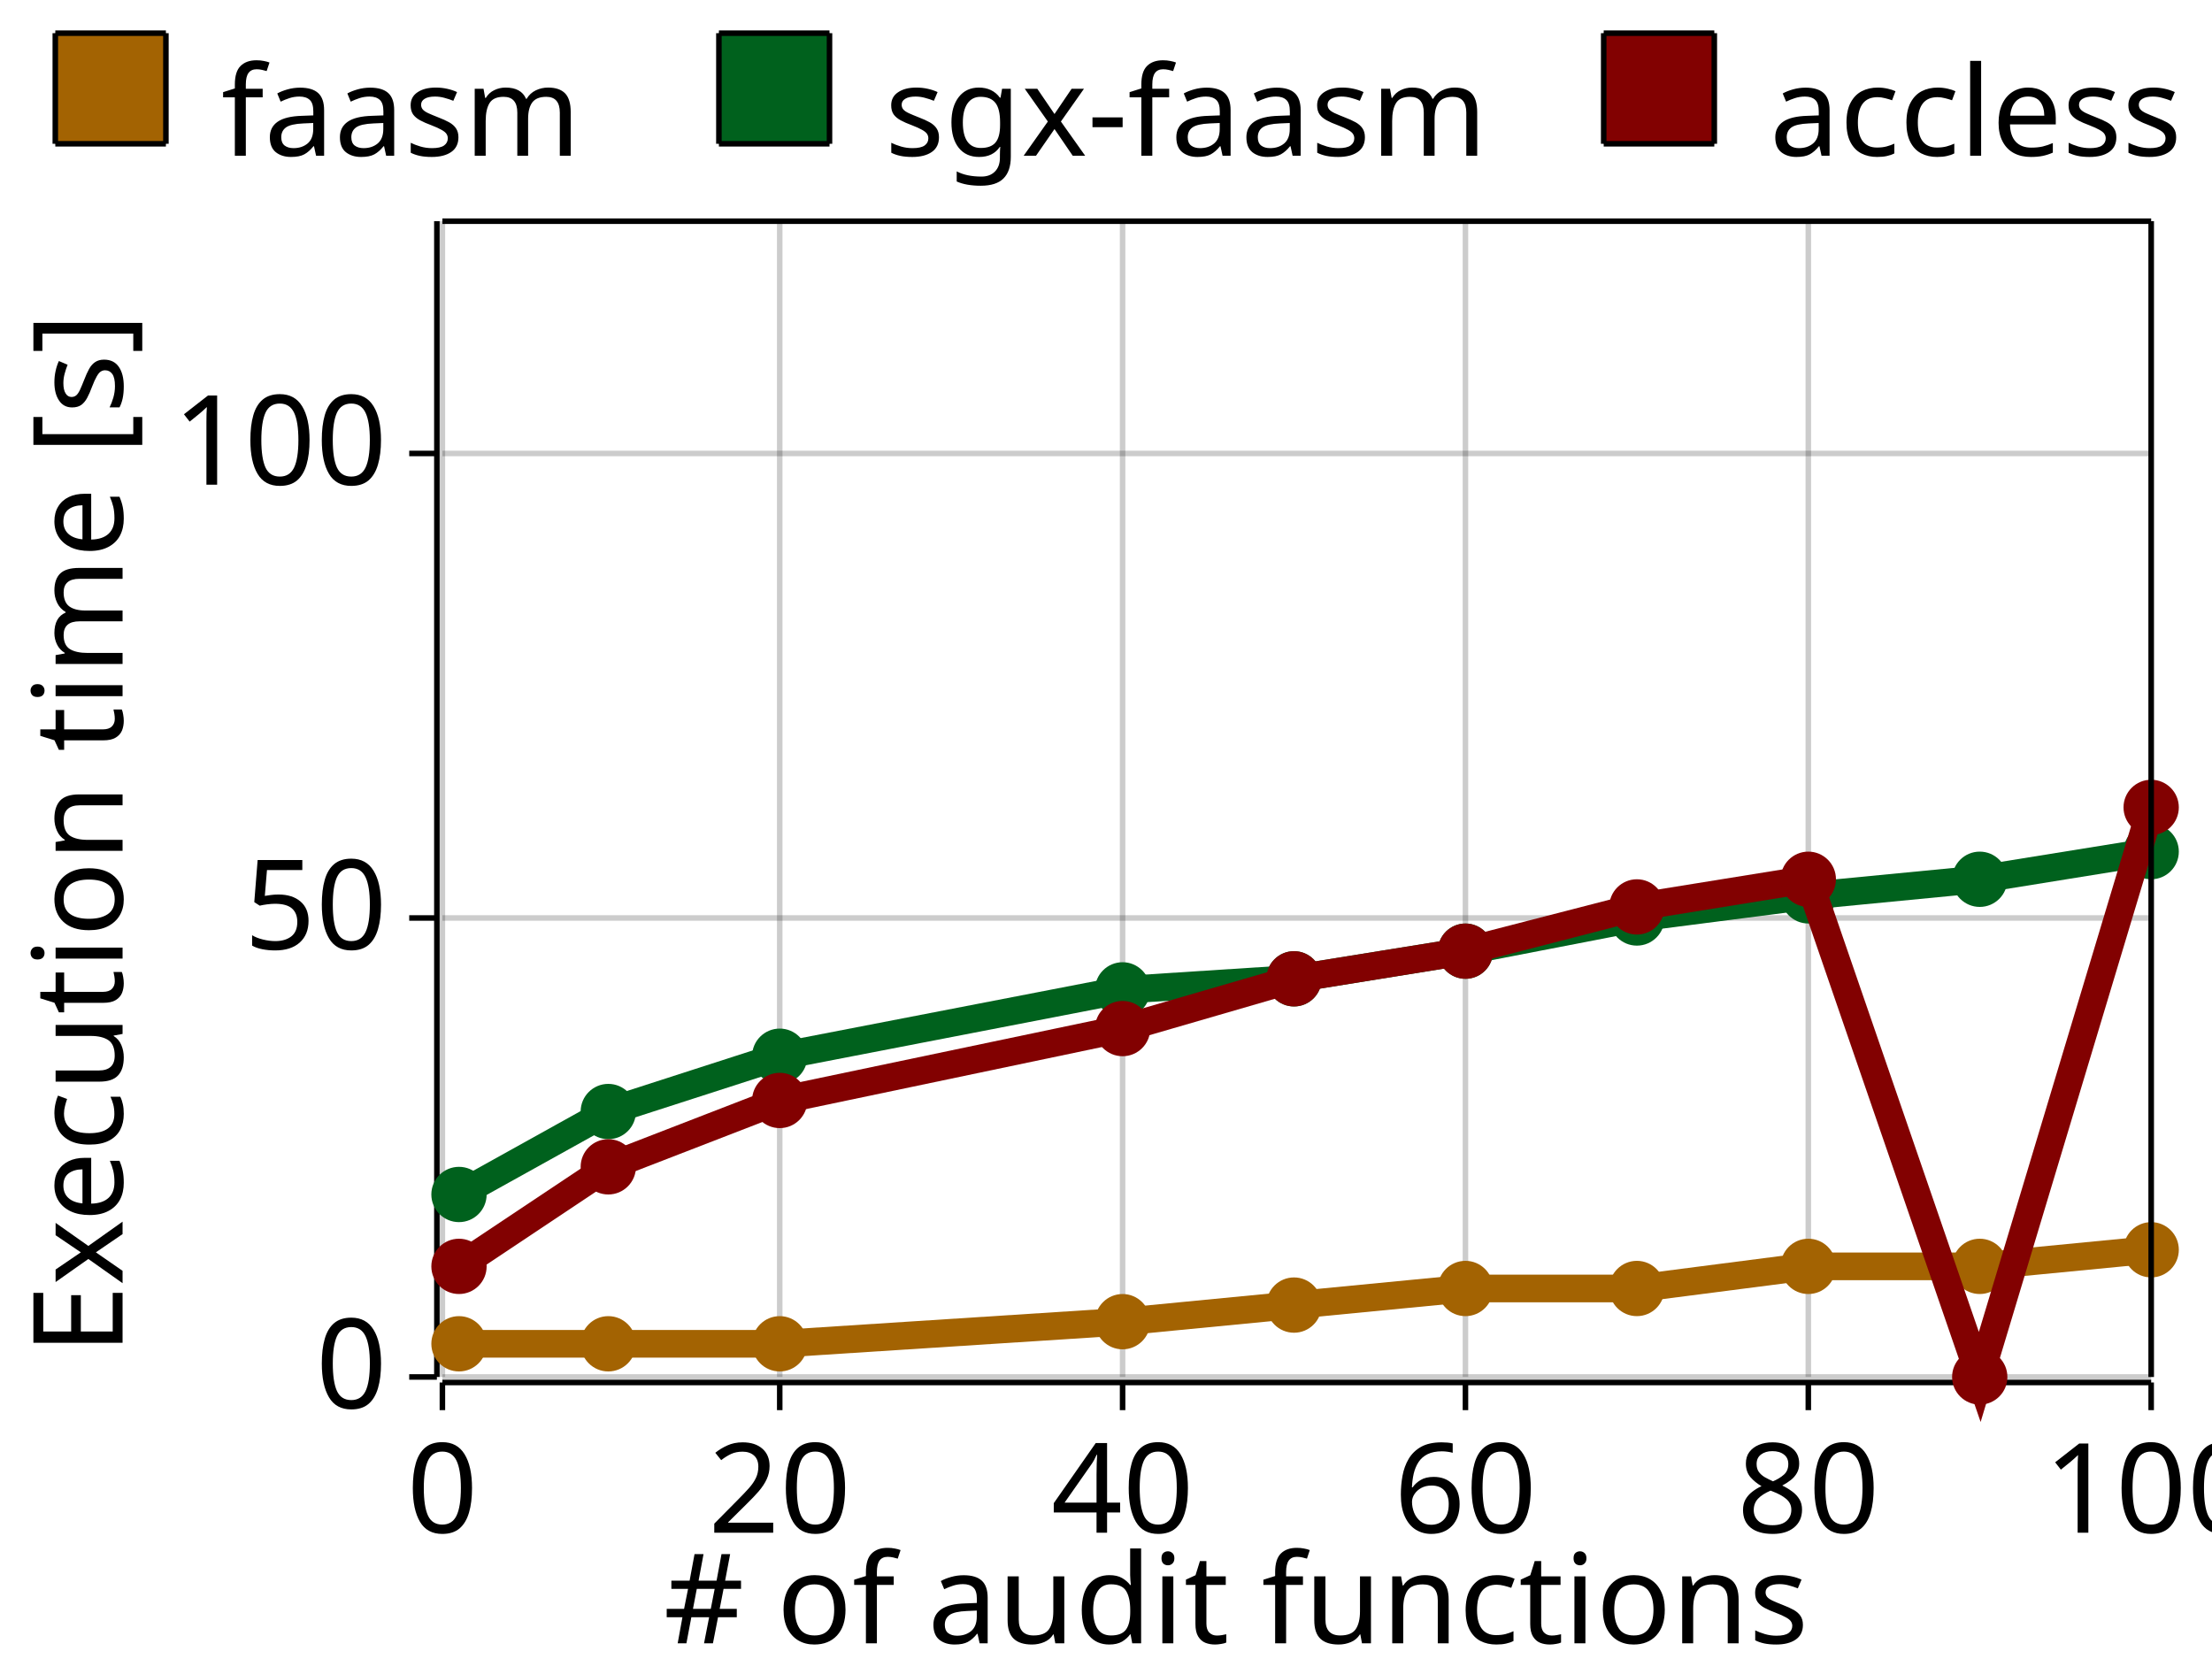
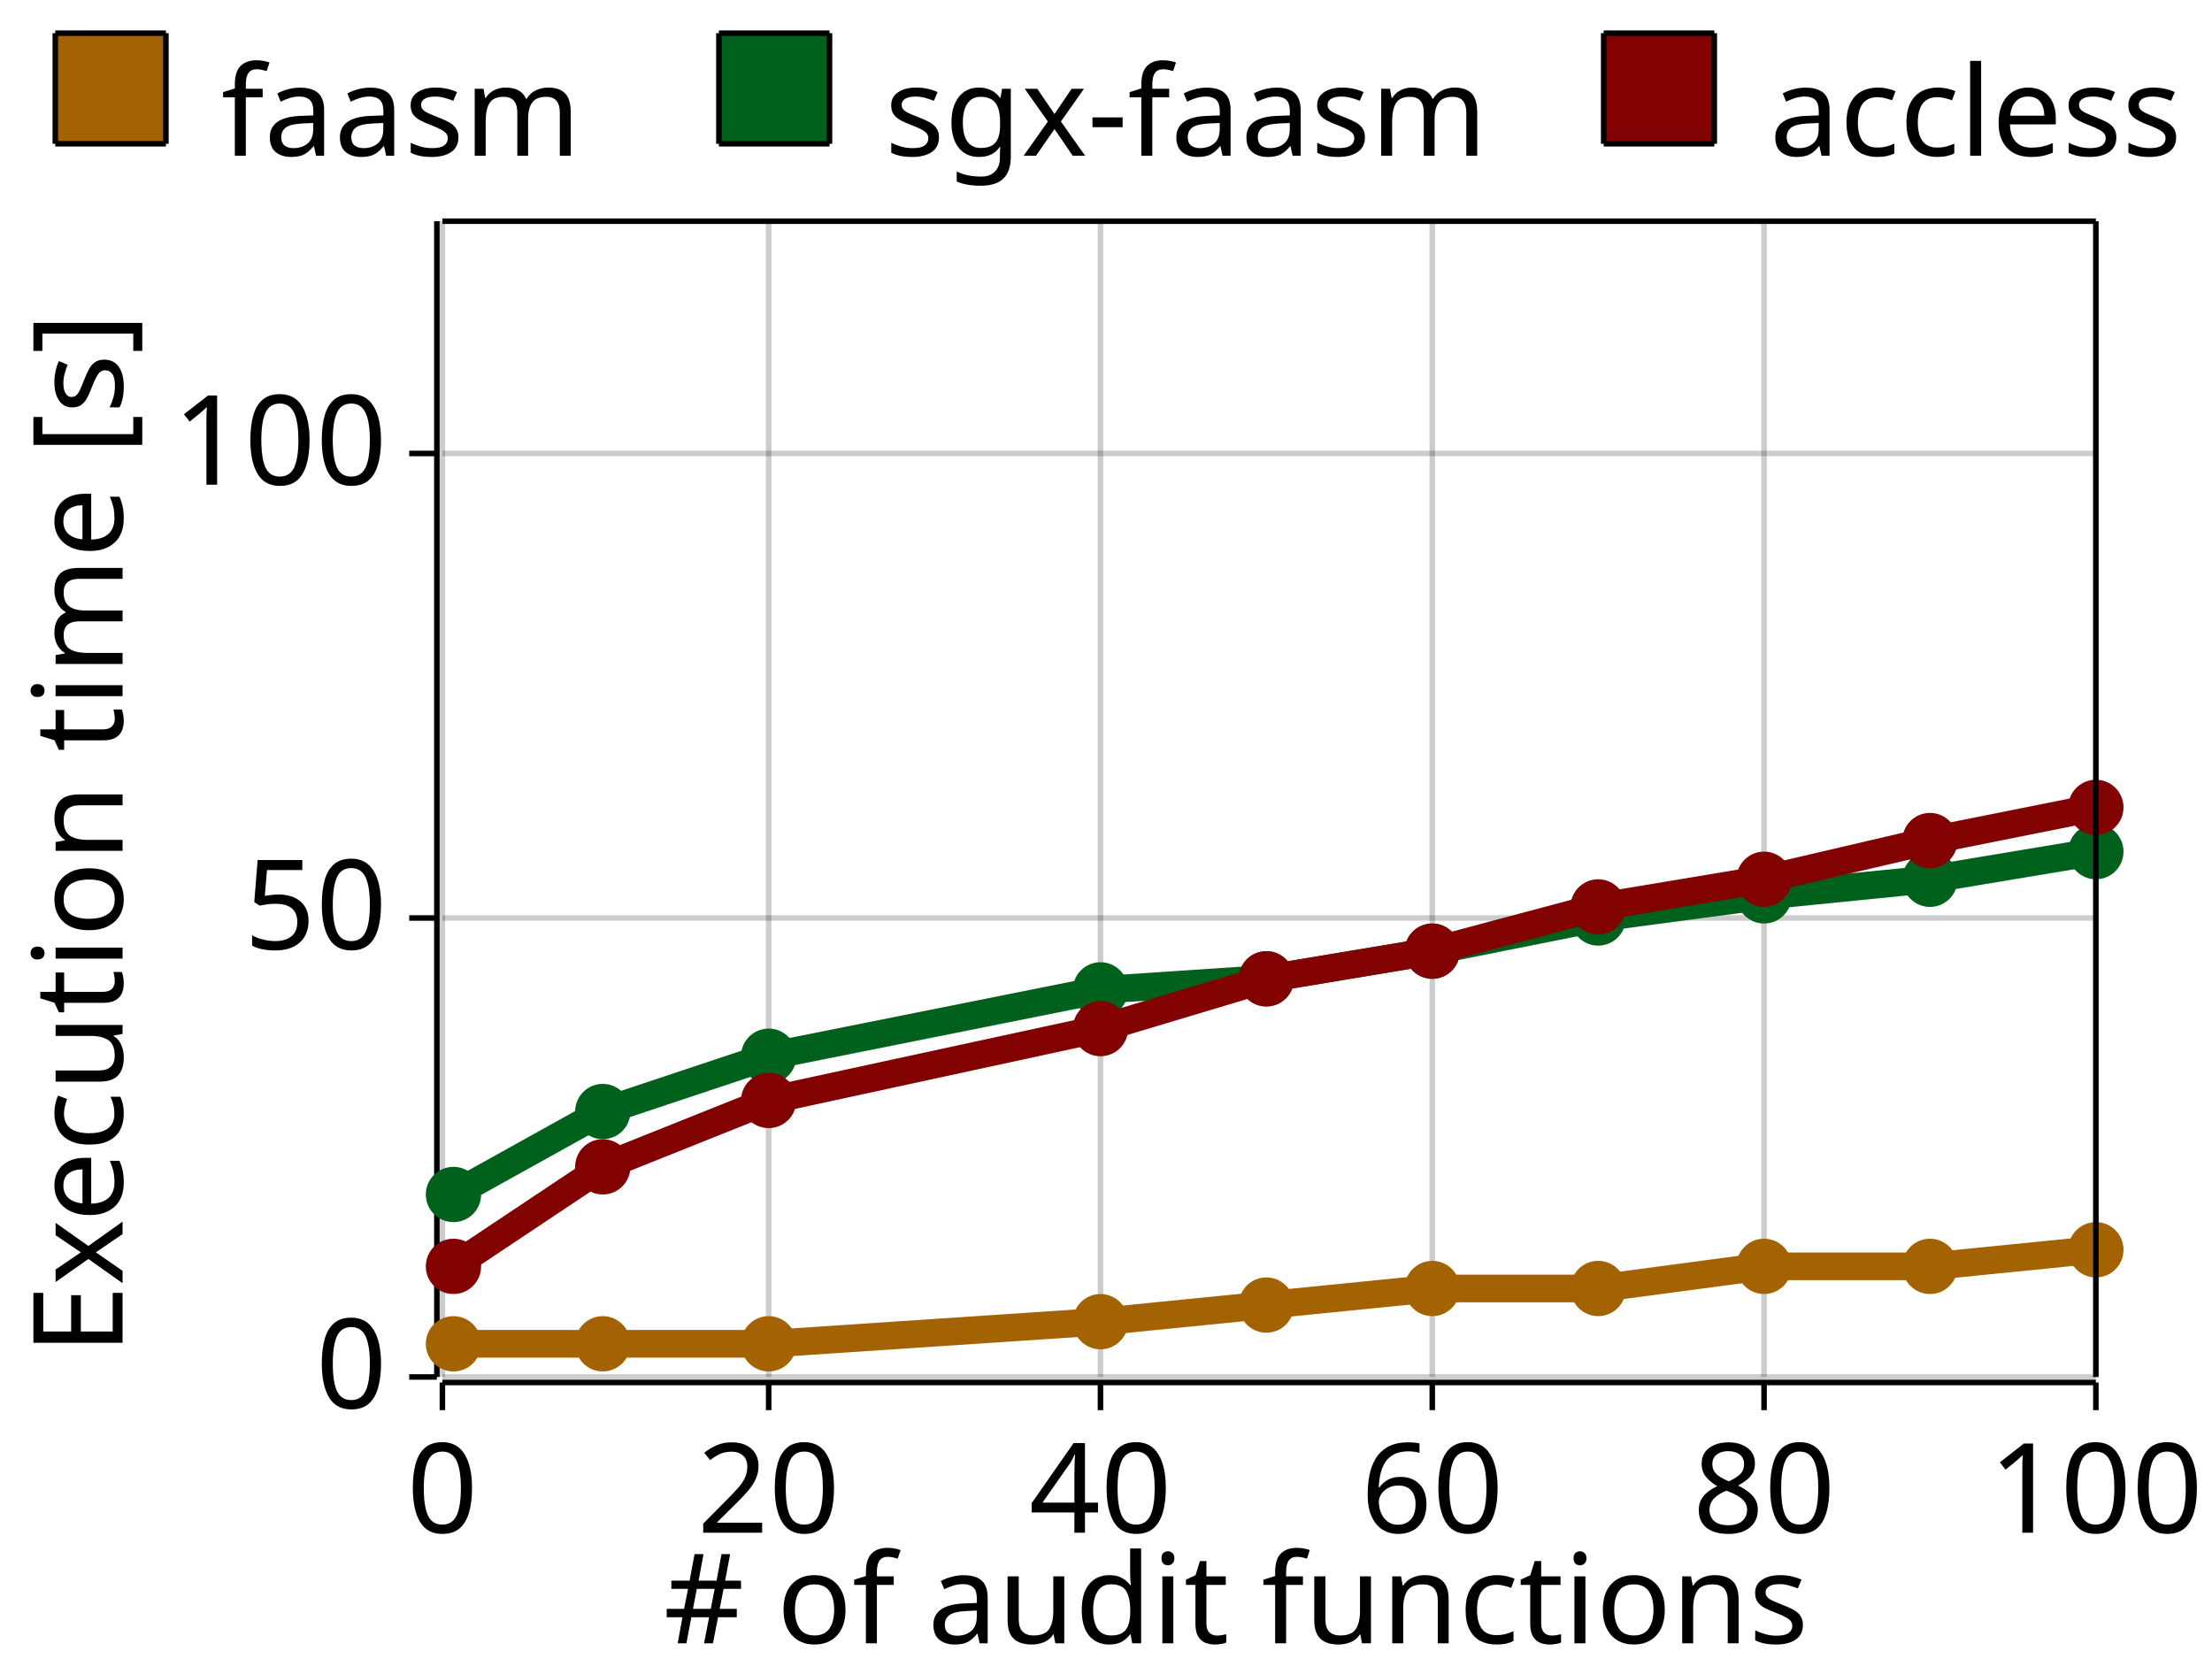
<svg xmlns="http://www.w3.org/2000/svg" width="400" height="300" viewBox="0 0 400 300">
  <rect x="0" y="0" width="400" height="300" opacity="1" fill="#FFFFFF" stroke="none" />
  <line opacity="1" stroke="#FFFFFF" stroke-width="1" x1="80" y1="249" x2="80" y2="40" />
-   <line opacity="1" stroke="#FFFFFF" stroke-width="1" x1="86" y1="249" x2="86" y2="40" />
-   <line opacity="1" stroke="#FFFFFF" stroke-width="1" x1="92" y1="249" x2="92" y2="40" />
-   <line opacity="1" stroke="#FFFFFF" stroke-width="1" x1="98" y1="249" x2="98" y2="40" />
-   <line opacity="1" stroke="#FFFFFF" stroke-width="1" x1="104" y1="249" x2="104" y2="40" />
-   <line opacity="1" stroke="#FFFFFF" stroke-width="1" x1="110" y1="249" x2="110" y2="40" />
-   <line opacity="1" stroke="#FFFFFF" stroke-width="1" x1="117" y1="249" x2="117" y2="40" />
-   <line opacity="1" stroke="#FFFFFF" stroke-width="1" x1="123" y1="249" x2="123" y2="40" />
-   <line opacity="1" stroke="#FFFFFF" stroke-width="1" x1="129" y1="249" x2="129" y2="40" />
-   <line opacity="1" stroke="#FFFFFF" stroke-width="1" x1="135" y1="249" x2="135" y2="40" />
-   <line opacity="1" stroke="#FFFFFF" stroke-width="1" x1="141" y1="249" x2="141" y2="40" />
-   <line opacity="1" stroke="#FFFFFF" stroke-width="1" x1="147" y1="249" x2="147" y2="40" />
-   <line opacity="1" stroke="#FFFFFF" stroke-width="1" x1="154" y1="249" x2="154" y2="40" />
-   <line opacity="1" stroke="#FFFFFF" stroke-width="1" x1="160" y1="249" x2="160" y2="40" />
-   <line opacity="1" stroke="#FFFFFF" stroke-width="1" x1="166" y1="249" x2="166" y2="40" />
-   <line opacity="1" stroke="#FFFFFF" stroke-width="1" x1="172" y1="249" x2="172" y2="40" />
-   <line opacity="1" stroke="#FFFFFF" stroke-width="1" x1="178" y1="249" x2="178" y2="40" />
-   <line opacity="1" stroke="#FFFFFF" stroke-width="1" x1="185" y1="249" x2="185" y2="40" />
-   <line opacity="1" stroke="#FFFFFF" stroke-width="1" x1="191" y1="249" x2="191" y2="40" />
-   <line opacity="1" stroke="#FFFFFF" stroke-width="1" x1="197" y1="249" x2="197" y2="40" />
-   <line opacity="1" stroke="#FFFFFF" stroke-width="1" x1="203" y1="249" x2="203" y2="40" />
-   <line opacity="1" stroke="#FFFFFF" stroke-width="1" x1="209" y1="249" x2="209" y2="40" />
-   <line opacity="1" stroke="#FFFFFF" stroke-width="1" x1="215" y1="249" x2="215" y2="40" />
-   <line opacity="1" stroke="#FFFFFF" stroke-width="1" x1="222" y1="249" x2="222" y2="40" />
-   <line opacity="1" stroke="#FFFFFF" stroke-width="1" x1="228" y1="249" x2="228" y2="40" />
-   <line opacity="1" stroke="#FFFFFF" stroke-width="1" x1="234" y1="249" x2="234" y2="40" />
-   <line opacity="1" stroke="#FFFFFF" stroke-width="1" x1="240" y1="249" x2="240" y2="40" />
-   <line opacity="1" stroke="#FFFFFF" stroke-width="1" x1="246" y1="249" x2="246" y2="40" />
+   <line opacity="1" stroke="#FFFFFF" stroke-width="1" x1="85" y1="249" x2="85" y2="40" />
+   <line opacity="1" stroke="#FFFFFF" stroke-width="1" x1="91" y1="249" x2="91" y2="40" />
+   <line opacity="1" stroke="#FFFFFF" stroke-width="1" x1="97" y1="249" x2="97" y2="40" />
+   <line opacity="1" stroke="#FFFFFF" stroke-width="1" x1="103" y1="249" x2="103" y2="40" />
+   <line opacity="1" stroke="#FFFFFF" stroke-width="1" x1="109" y1="249" x2="109" y2="40" />
+   <line opacity="1" stroke="#FFFFFF" stroke-width="1" x1="115" y1="249" x2="115" y2="40" />
+   <line opacity="1" stroke="#FFFFFF" stroke-width="1" x1="121" y1="249" x2="121" y2="40" />
+   <line opacity="1" stroke="#FFFFFF" stroke-width="1" x1="127" y1="249" x2="127" y2="40" />
+   <line opacity="1" stroke="#FFFFFF" stroke-width="1" x1="133" y1="249" x2="133" y2="40" />
+   <line opacity="1" stroke="#FFFFFF" stroke-width="1" x1="139" y1="249" x2="139" y2="40" />
+   <line opacity="1" stroke="#FFFFFF" stroke-width="1" x1="145" y1="249" x2="145" y2="40" />
+   <line opacity="1" stroke="#FFFFFF" stroke-width="1" x1="151" y1="249" x2="151" y2="40" />
+   <line opacity="1" stroke="#FFFFFF" stroke-width="1" x1="157" y1="249" x2="157" y2="40" />
+   <line opacity="1" stroke="#FFFFFF" stroke-width="1" x1="163" y1="249" x2="163" y2="40" />
+   <line opacity="1" stroke="#FFFFFF" stroke-width="1" x1="169" y1="249" x2="169" y2="40" />
+   <line opacity="1" stroke="#FFFFFF" stroke-width="1" x1="175" y1="249" x2="175" y2="40" />
+   <line opacity="1" stroke="#FFFFFF" stroke-width="1" x1="181" y1="249" x2="181" y2="40" />
+   <line opacity="1" stroke="#FFFFFF" stroke-width="1" x1="187" y1="249" x2="187" y2="40" />
+   <line opacity="1" stroke="#FFFFFF" stroke-width="1" x1="193" y1="249" x2="193" y2="40" />
+   <line opacity="1" stroke="#FFFFFF" stroke-width="1" x1="199" y1="249" x2="199" y2="40" />
+   <line opacity="1" stroke="#FFFFFF" stroke-width="1" x1="205" y1="249" x2="205" y2="40" />
+   <line opacity="1" stroke="#FFFFFF" stroke-width="1" x1="211" y1="249" x2="211" y2="40" />
+   <line opacity="1" stroke="#FFFFFF" stroke-width="1" x1="217" y1="249" x2="217" y2="40" />
+   <line opacity="1" stroke="#FFFFFF" stroke-width="1" x1="223" y1="249" x2="223" y2="40" />
+   <line opacity="1" stroke="#FFFFFF" stroke-width="1" x1="229" y1="249" x2="229" y2="40" />
+   <line opacity="1" stroke="#FFFFFF" stroke-width="1" x1="235" y1="249" x2="235" y2="40" />
+   <line opacity="1" stroke="#FFFFFF" stroke-width="1" x1="241" y1="249" x2="241" y2="40" />
+   <line opacity="1" stroke="#FFFFFF" stroke-width="1" x1="247" y1="249" x2="247" y2="40" />
  <line opacity="1" stroke="#FFFFFF" stroke-width="1" x1="253" y1="249" x2="253" y2="40" />
  <line opacity="1" stroke="#FFFFFF" stroke-width="1" x1="259" y1="249" x2="259" y2="40" />
  <line opacity="1" stroke="#FFFFFF" stroke-width="1" x1="265" y1="249" x2="265" y2="40" />
  <line opacity="1" stroke="#FFFFFF" stroke-width="1" x1="271" y1="249" x2="271" y2="40" />
  <line opacity="1" stroke="#FFFFFF" stroke-width="1" x1="277" y1="249" x2="277" y2="40" />
  <line opacity="1" stroke="#FFFFFF" stroke-width="1" x1="283" y1="249" x2="283" y2="40" />
-   <line opacity="1" stroke="#FFFFFF" stroke-width="1" x1="290" y1="249" x2="290" y2="40" />
-   <line opacity="1" stroke="#FFFFFF" stroke-width="1" x1="296" y1="249" x2="296" y2="40" />
-   <line opacity="1" stroke="#FFFFFF" stroke-width="1" x1="302" y1="249" x2="302" y2="40" />
-   <line opacity="1" stroke="#FFFFFF" stroke-width="1" x1="308" y1="249" x2="308" y2="40" />
-   <line opacity="1" stroke="#FFFFFF" stroke-width="1" x1="314" y1="249" x2="314" y2="40" />
-   <line opacity="1" stroke="#FFFFFF" stroke-width="1" x1="321" y1="249" x2="321" y2="40" />
-   <line opacity="1" stroke="#FFFFFF" stroke-width="1" x1="327" y1="249" x2="327" y2="40" />
-   <line opacity="1" stroke="#FFFFFF" stroke-width="1" x1="333" y1="249" x2="333" y2="40" />
-   <line opacity="1" stroke="#FFFFFF" stroke-width="1" x1="339" y1="249" x2="339" y2="40" />
-   <line opacity="1" stroke="#FFFFFF" stroke-width="1" x1="345" y1="249" x2="345" y2="40" />
-   <line opacity="1" stroke="#FFFFFF" stroke-width="1" x1="351" y1="249" x2="351" y2="40" />
-   <line opacity="1" stroke="#FFFFFF" stroke-width="1" x1="358" y1="249" x2="358" y2="40" />
-   <line opacity="1" stroke="#FFFFFF" stroke-width="1" x1="364" y1="249" x2="364" y2="40" />
-   <line opacity="1" stroke="#FFFFFF" stroke-width="1" x1="370" y1="249" x2="370" y2="40" />
-   <line opacity="1" stroke="#FFFFFF" stroke-width="1" x1="376" y1="249" x2="376" y2="40" />
-   <line opacity="1" stroke="#FFFFFF" stroke-width="1" x1="382" y1="249" x2="382" y2="40" />
-   <line opacity="1" stroke="#FFFFFF" stroke-width="1" x1="389" y1="249" x2="389" y2="40" />
-   <line opacity="1" stroke="#FFFFFF" stroke-width="1" x1="80" y1="249" x2="389" y2="249" />
-   <line opacity="1" stroke="#FFFFFF" stroke-width="1" x1="80" y1="241" x2="389" y2="241" />
-   <line opacity="1" stroke="#FFFFFF" stroke-width="1" x1="80" y1="233" x2="389" y2="233" />
-   <line opacity="1" stroke="#FFFFFF" stroke-width="1" x1="80" y1="224" x2="389" y2="224" />
-   <line opacity="1" stroke="#FFFFFF" stroke-width="1" x1="80" y1="216" x2="389" y2="216" />
-   <line opacity="1" stroke="#FFFFFF" stroke-width="1" x1="80" y1="208" x2="389" y2="208" />
-   <line opacity="1" stroke="#FFFFFF" stroke-width="1" x1="80" y1="199" x2="389" y2="199" />
-   <line opacity="1" stroke="#FFFFFF" stroke-width="1" x1="80" y1="191" x2="389" y2="191" />
-   <line opacity="1" stroke="#FFFFFF" stroke-width="1" x1="80" y1="183" x2="389" y2="183" />
-   <line opacity="1" stroke="#FFFFFF" stroke-width="1" x1="80" y1="174" x2="389" y2="174" />
-   <line opacity="1" stroke="#FFFFFF" stroke-width="1" x1="80" y1="166" x2="389" y2="166" />
-   <line opacity="1" stroke="#FFFFFF" stroke-width="1" x1="80" y1="158" x2="389" y2="158" />
-   <line opacity="1" stroke="#FFFFFF" stroke-width="1" x1="80" y1="149" x2="389" y2="149" />
-   <line opacity="1" stroke="#FFFFFF" stroke-width="1" x1="80" y1="141" x2="389" y2="141" />
-   <line opacity="1" stroke="#FFFFFF" stroke-width="1" x1="80" y1="132" x2="389" y2="132" />
-   <line opacity="1" stroke="#FFFFFF" stroke-width="1" x1="80" y1="124" x2="389" y2="124" />
-   <line opacity="1" stroke="#FFFFFF" stroke-width="1" x1="80" y1="116" x2="389" y2="116" />
-   <line opacity="1" stroke="#FFFFFF" stroke-width="1" x1="80" y1="107" x2="389" y2="107" />
-   <line opacity="1" stroke="#FFFFFF" stroke-width="1" x1="80" y1="99" x2="389" y2="99" />
-   <line opacity="1" stroke="#FFFFFF" stroke-width="1" x1="80" y1="91" x2="389" y2="91" />
-   <line opacity="1" stroke="#FFFFFF" stroke-width="1" x1="80" y1="82" x2="389" y2="82" />
-   <line opacity="1" stroke="#FFFFFF" stroke-width="1" x1="80" y1="74" x2="389" y2="74" />
-   <line opacity="1" stroke="#FFFFFF" stroke-width="1" x1="80" y1="66" x2="389" y2="66" />
-   <line opacity="1" stroke="#FFFFFF" stroke-width="1" x1="80" y1="57" x2="389" y2="57" />
-   <line opacity="1" stroke="#FFFFFF" stroke-width="1" x1="80" y1="49" x2="389" y2="49" />
-   <line opacity="1" stroke="#FFFFFF" stroke-width="1" x1="80" y1="40" x2="389" y2="40" />
-   <text x="235" y="290" dy="-0.5ex" text-anchor="middle" font-family="sans-serif" font-size="22.581" opacity="1" fill="#000000">
+   <line opacity="1" stroke="#FFFFFF" stroke-width="1" x1="289" y1="249" x2="289" y2="40" />
+   <line opacity="1" stroke="#FFFFFF" stroke-width="1" x1="295" y1="249" x2="295" y2="40" />
+   <line opacity="1" stroke="#FFFFFF" stroke-width="1" x1="301" y1="249" x2="301" y2="40" />
+   <line opacity="1" stroke="#FFFFFF" stroke-width="1" x1="307" y1="249" x2="307" y2="40" />
+   <line opacity="1" stroke="#FFFFFF" stroke-width="1" x1="313" y1="249" x2="313" y2="40" />
+   <line opacity="1" stroke="#FFFFFF" stroke-width="1" x1="319" y1="249" x2="319" y2="40" />
+   <line opacity="1" stroke="#FFFFFF" stroke-width="1" x1="325" y1="249" x2="325" y2="40" />
+   <line opacity="1" stroke="#FFFFFF" stroke-width="1" x1="331" y1="249" x2="331" y2="40" />
+   <line opacity="1" stroke="#FFFFFF" stroke-width="1" x1="337" y1="249" x2="337" y2="40" />
+   <line opacity="1" stroke="#FFFFFF" stroke-width="1" x1="343" y1="249" x2="343" y2="40" />
+   <line opacity="1" stroke="#FFFFFF" stroke-width="1" x1="349" y1="249" x2="349" y2="40" />
+   <line opacity="1" stroke="#FFFFFF" stroke-width="1" x1="355" y1="249" x2="355" y2="40" />
+   <line opacity="1" stroke="#FFFFFF" stroke-width="1" x1="361" y1="249" x2="361" y2="40" />
+   <line opacity="1" stroke="#FFFFFF" stroke-width="1" x1="367" y1="249" x2="367" y2="40" />
+   <line opacity="1" stroke="#FFFFFF" stroke-width="1" x1="373" y1="249" x2="373" y2="40" />
+   <line opacity="1" stroke="#FFFFFF" stroke-width="1" x1="379" y1="249" x2="379" y2="40" />
+   <line opacity="1" stroke="#FFFFFF" stroke-width="1" x1="80" y1="249" x2="379" y2="249" />
+   <line opacity="1" stroke="#FFFFFF" stroke-width="1" x1="80" y1="241" x2="379" y2="241" />
+   <line opacity="1" stroke="#FFFFFF" stroke-width="1" x1="80" y1="233" x2="379" y2="233" />
+   <line opacity="1" stroke="#FFFFFF" stroke-width="1" x1="80" y1="224" x2="379" y2="224" />
+   <line opacity="1" stroke="#FFFFFF" stroke-width="1" x1="80" y1="216" x2="379" y2="216" />
+   <line opacity="1" stroke="#FFFFFF" stroke-width="1" x1="80" y1="208" x2="379" y2="208" />
+   <line opacity="1" stroke="#FFFFFF" stroke-width="1" x1="80" y1="199" x2="379" y2="199" />
+   <line opacity="1" stroke="#FFFFFF" stroke-width="1" x1="80" y1="191" x2="379" y2="191" />
+   <line opacity="1" stroke="#FFFFFF" stroke-width="1" x1="80" y1="183" x2="379" y2="183" />
+   <line opacity="1" stroke="#FFFFFF" stroke-width="1" x1="80" y1="174" x2="379" y2="174" />
+   <line opacity="1" stroke="#FFFFFF" stroke-width="1" x1="80" y1="166" x2="379" y2="166" />
+   <line opacity="1" stroke="#FFFFFF" stroke-width="1" x1="80" y1="158" x2="379" y2="158" />
+   <line opacity="1" stroke="#FFFFFF" stroke-width="1" x1="80" y1="149" x2="379" y2="149" />
+   <line opacity="1" stroke="#FFFFFF" stroke-width="1" x1="80" y1="141" x2="379" y2="141" />
+   <line opacity="1" stroke="#FFFFFF" stroke-width="1" x1="80" y1="132" x2="379" y2="132" />
+   <line opacity="1" stroke="#FFFFFF" stroke-width="1" x1="80" y1="124" x2="379" y2="124" />
+   <line opacity="1" stroke="#FFFFFF" stroke-width="1" x1="80" y1="116" x2="379" y2="116" />
+   <line opacity="1" stroke="#FFFFFF" stroke-width="1" x1="80" y1="107" x2="379" y2="107" />
+   <line opacity="1" stroke="#FFFFFF" stroke-width="1" x1="80" y1="99" x2="379" y2="99" />
+   <line opacity="1" stroke="#FFFFFF" stroke-width="1" x1="80" y1="91" x2="379" y2="91" />
+   <line opacity="1" stroke="#FFFFFF" stroke-width="1" x1="80" y1="82" x2="379" y2="82" />
+   <line opacity="1" stroke="#FFFFFF" stroke-width="1" x1="80" y1="74" x2="379" y2="74" />
+   <line opacity="1" stroke="#FFFFFF" stroke-width="1" x1="80" y1="66" x2="379" y2="66" />
+   <line opacity="1" stroke="#FFFFFF" stroke-width="1" x1="80" y1="57" x2="379" y2="57" />
+   <line opacity="1" stroke="#FFFFFF" stroke-width="1" x1="80" y1="49" x2="379" y2="49" />
+   <line opacity="1" stroke="#FFFFFF" stroke-width="1" x1="80" y1="40" x2="379" y2="40" />
+   <text x="230" y="290" dy="-0.5ex" text-anchor="middle" font-family="sans-serif" font-size="22.581" opacity="1" fill="#000000">

</text>
  <line opacity="0.2" stroke="#000000" stroke-width="1" x1="80" y1="249" x2="80" y2="40" />
-   <line opacity="0.2" stroke="#000000" stroke-width="1" x1="141" y1="249" x2="141" y2="40" />
-   <line opacity="0.2" stroke="#000000" stroke-width="1" x1="203" y1="249" x2="203" y2="40" />
-   <line opacity="0.2" stroke="#000000" stroke-width="1" x1="265" y1="249" x2="265" y2="40" />
-   <line opacity="0.2" stroke="#000000" stroke-width="1" x1="327" y1="249" x2="327" y2="40" />
-   <line opacity="0.2" stroke="#000000" stroke-width="1" x1="389" y1="249" x2="389" y2="40" />
-   <line opacity="0.2" stroke="#000000" stroke-width="1" x1="80" y1="249" x2="389" y2="249" />
-   <line opacity="0.2" stroke="#000000" stroke-width="1" x1="80" y1="166" x2="389" y2="166" />
-   <line opacity="0.2" stroke="#000000" stroke-width="1" x1="80" y1="82" x2="389" y2="82" />
+   <line opacity="0.2" stroke="#000000" stroke-width="1" x1="139" y1="249" x2="139" y2="40" />
+   <line opacity="0.2" stroke="#000000" stroke-width="1" x1="199" y1="249" x2="199" y2="40" />
+   <line opacity="0.2" stroke="#000000" stroke-width="1" x1="259" y1="249" x2="259" y2="40" />
+   <line opacity="0.2" stroke="#000000" stroke-width="1" x1="319" y1="249" x2="319" y2="40" />
+   <line opacity="0.2" stroke="#000000" stroke-width="1" x1="379" y1="249" x2="379" y2="40" />
+   <line opacity="0.2" stroke="#000000" stroke-width="1" x1="80" y1="249" x2="379" y2="249" />
+   <line opacity="0.2" stroke="#000000" stroke-width="1" x1="80" y1="166" x2="379" y2="166" />
+   <line opacity="0.2" stroke="#000000" stroke-width="1" x1="80" y1="82" x2="379" y2="82" />
  <polyline fill="none" opacity="1" stroke="#000000" stroke-width="1" points="79,40 79,249 " />
  <text x="70" y="249" dy="0.5ex" text-anchor="end" font-family="sans-serif" font-size="22.581" opacity="1" fill="#000000">
0
</text>
  <polyline fill="none" opacity="1" stroke="#000000" stroke-width="1" points="74,249 79,249 " />
  <text x="70" y="166" dy="0.5ex" text-anchor="end" font-family="sans-serif" font-size="22.581" opacity="1" fill="#000000">
50
</text>
  <polyline fill="none" opacity="1" stroke="#000000" stroke-width="1" points="74,166 79,166 " />
  <text x="70" y="82" dy="0.5ex" text-anchor="end" font-family="sans-serif" font-size="22.581" opacity="1" fill="#000000">
100
</text>
  <polyline fill="none" opacity="1" stroke="#000000" stroke-width="1" points="74,82 79,82 " />
-   <polyline fill="none" opacity="1" stroke="#000000" stroke-width="1" points="80,250 389,250 " />
+   <polyline fill="none" opacity="1" stroke="#000000" stroke-width="1" points="80,250 379,250 " />
  <text x="80" y="260" dy="0.76em" text-anchor="middle" font-family="sans-serif" font-size="22.581" opacity="1" fill="#000000">
0
</text>
  <polyline fill="none" opacity="1" stroke="#000000" stroke-width="1" points="80,250 80,255 " />
-   <text x="141" y="260" dy="0.76em" text-anchor="middle" font-family="sans-serif" font-size="22.581" opacity="1" fill="#000000">
+   <text x="139" y="260" dy="0.76em" text-anchor="middle" font-family="sans-serif" font-size="22.581" opacity="1" fill="#000000">
20
</text>
-   <polyline fill="none" opacity="1" stroke="#000000" stroke-width="1" points="141,250 141,255 " />
-   <text x="203" y="260" dy="0.76em" text-anchor="middle" font-family="sans-serif" font-size="22.581" opacity="1" fill="#000000">
+   <polyline fill="none" opacity="1" stroke="#000000" stroke-width="1" points="139,250 139,255 " />
+   <text x="199" y="260" dy="0.76em" text-anchor="middle" font-family="sans-serif" font-size="22.581" opacity="1" fill="#000000">
40
</text>
-   <polyline fill="none" opacity="1" stroke="#000000" stroke-width="1" points="203,250 203,255 " />
-   <text x="265" y="260" dy="0.76em" text-anchor="middle" font-family="sans-serif" font-size="22.581" opacity="1" fill="#000000">
+   <polyline fill="none" opacity="1" stroke="#000000" stroke-width="1" points="199,250 199,255 " />
+   <text x="259" y="260" dy="0.76em" text-anchor="middle" font-family="sans-serif" font-size="22.581" opacity="1" fill="#000000">
60
</text>
-   <polyline fill="none" opacity="1" stroke="#000000" stroke-width="1" points="265,250 265,255 " />
-   <text x="327" y="260" dy="0.76em" text-anchor="middle" font-family="sans-serif" font-size="22.581" opacity="1" fill="#000000">
+   <polyline fill="none" opacity="1" stroke="#000000" stroke-width="1" points="259,250 259,255 " />
+   <text x="319" y="260" dy="0.76em" text-anchor="middle" font-family="sans-serif" font-size="22.581" opacity="1" fill="#000000">
80
</text>
-   <polyline fill="none" opacity="1" stroke="#000000" stroke-width="1" points="327,250 327,255 " />
-   <text x="389" y="260" dy="0.76em" text-anchor="middle" font-family="sans-serif" font-size="22.581" opacity="1" fill="#000000">
+   <polyline fill="none" opacity="1" stroke="#000000" stroke-width="1" points="319,250 319,255 " />
+   <text x="379" y="260" dy="0.76em" text-anchor="middle" font-family="sans-serif" font-size="22.581" opacity="1" fill="#000000">
100
</text>
-   <polyline fill="none" opacity="1" stroke="#000000" stroke-width="1" points="389,250 389,255 " />
+   <polyline fill="none" opacity="1" stroke="#000000" stroke-width="1" points="379,250 379,255 " />
  <text x="5" y="245" dy="0.76em" text-anchor="start" font-family="sans-serif" font-size="22.581" opacity="1" fill="#000000" transform="rotate(270, 5, 245)">
Execution time [s]
</text>
  <text x="120" y="280" dy="0.76em" text-anchor="start" font-family="sans-serif" font-size="22.581" opacity="1" fill="#000000">
# of audit functions
</text>
-   <polyline fill="none" opacity="1" stroke="#A36302" stroke-width="5" points="83,243 110,243 141,243 203,239 234,236 265,233 296,233 327,229 358,229 389,226 " />
-   <circle cx="83" cy="243" r="5" opacity="1" fill="#A36302" stroke="none" stroke-width="1" />
-   <circle cx="110" cy="243" r="5" opacity="1" fill="#A36302" stroke="none" stroke-width="1" />
-   <circle cx="141" cy="243" r="5" opacity="1" fill="#A36302" stroke="none" stroke-width="1" />
-   <circle cx="203" cy="239" r="5" opacity="1" fill="#A36302" stroke="none" stroke-width="1" />
-   <circle cx="234" cy="236" r="5" opacity="1" fill="#A36302" stroke="none" stroke-width="1" />
-   <circle cx="265" cy="233" r="5" opacity="1" fill="#A36302" stroke="none" stroke-width="1" />
-   <circle cx="296" cy="233" r="5" opacity="1" fill="#A36302" stroke="none" stroke-width="1" />
-   <circle cx="327" cy="229" r="5" opacity="1" fill="#A36302" stroke="none" stroke-width="1" />
-   <circle cx="358" cy="229" r="5" opacity="1" fill="#A36302" stroke="none" stroke-width="1" />
-   <circle cx="389" cy="226" r="5" opacity="1" fill="#A36302" stroke="none" stroke-width="1" />
-   <polyline fill="none" opacity="1" stroke="#00611D" stroke-width="5" points="83,216 110,201 141,191 203,179 234,177 265,172 296,166 327,162 358,159 389,154 " />
-   <circle cx="83" cy="216" r="5" opacity="1" fill="#00611D" stroke="none" stroke-width="1" />
-   <circle cx="110" cy="201" r="5" opacity="1" fill="#00611D" stroke="none" stroke-width="1" />
-   <circle cx="141" cy="191" r="5" opacity="1" fill="#00611D" stroke="none" stroke-width="1" />
-   <circle cx="203" cy="179" r="5" opacity="1" fill="#00611D" stroke="none" stroke-width="1" />
-   <circle cx="234" cy="177" r="5" opacity="1" fill="#00611D" stroke="none" stroke-width="1" />
-   <circle cx="265" cy="172" r="5" opacity="1" fill="#00611D" stroke="none" stroke-width="1" />
-   <circle cx="296" cy="166" r="5" opacity="1" fill="#00611D" stroke="none" stroke-width="1" />
-   <circle cx="327" cy="162" r="5" opacity="1" fill="#00611D" stroke="none" stroke-width="1" />
-   <circle cx="358" cy="159" r="5" opacity="1" fill="#00611D" stroke="none" stroke-width="1" />
-   <circle cx="389" cy="154" r="5" opacity="1" fill="#00611D" stroke="none" stroke-width="1" />
-   <polyline fill="none" opacity="1" stroke="#820101" stroke-width="5" points="83,229 110,211 141,199 203,186 234,177 265,172 296,164 327,159 358,249 389,146 " />
-   <circle cx="83" cy="229" r="5" opacity="1" fill="#820101" stroke="none" stroke-width="1" />
-   <circle cx="110" cy="211" r="5" opacity="1" fill="#820101" stroke="none" stroke-width="1" />
-   <circle cx="141" cy="199" r="5" opacity="1" fill="#820101" stroke="none" stroke-width="1" />
-   <circle cx="203" cy="186" r="5" opacity="1" fill="#820101" stroke="none" stroke-width="1" />
-   <circle cx="234" cy="177" r="5" opacity="1" fill="#820101" stroke="none" stroke-width="1" />
-   <circle cx="265" cy="172" r="5" opacity="1" fill="#820101" stroke="none" stroke-width="1" />
-   <circle cx="296" cy="164" r="5" opacity="1" fill="#820101" stroke="none" stroke-width="1" />
-   <circle cx="327" cy="159" r="5" opacity="1" fill="#820101" stroke="none" stroke-width="1" />
-   <circle cx="358" cy="249" r="5" opacity="1" fill="#820101" stroke="none" stroke-width="1" />
-   <circle cx="389" cy="146" r="5" opacity="1" fill="#820101" stroke="none" stroke-width="1" />
-   <polyline fill="none" opacity="1" stroke="#000000" stroke-width="1" points="80,40 389,40 " />
-   <polyline fill="none" opacity="1" stroke="#000000" stroke-width="1" points="389,249 389,40 " />
+   <polyline fill="none" opacity="1" stroke="#A36302" stroke-width="5" points="82,243 109,243 139,243 199,239 229,236 259,233 289,233 319,229 349,229 379,226 " />
+   <circle cx="82" cy="243" r="5" opacity="1" fill="#A36302" stroke="none" stroke-width="1" />
+   <circle cx="109" cy="243" r="5" opacity="1" fill="#A36302" stroke="none" stroke-width="1" />
+   <circle cx="139" cy="243" r="5" opacity="1" fill="#A36302" stroke="none" stroke-width="1" />
+   <circle cx="199" cy="239" r="5" opacity="1" fill="#A36302" stroke="none" stroke-width="1" />
+   <circle cx="229" cy="236" r="5" opacity="1" fill="#A36302" stroke="none" stroke-width="1" />
+   <circle cx="259" cy="233" r="5" opacity="1" fill="#A36302" stroke="none" stroke-width="1" />
+   <circle cx="289" cy="233" r="5" opacity="1" fill="#A36302" stroke="none" stroke-width="1" />
+   <circle cx="319" cy="229" r="5" opacity="1" fill="#A36302" stroke="none" stroke-width="1" />
+   <circle cx="349" cy="229" r="5" opacity="1" fill="#A36302" stroke="none" stroke-width="1" />
+   <circle cx="379" cy="226" r="5" opacity="1" fill="#A36302" stroke="none" stroke-width="1" />
+   <polyline fill="none" opacity="1" stroke="#00611D" stroke-width="5" points="82,216 109,201 139,191 199,179 229,177 259,172 289,166 319,162 349,159 379,154 " />
+   <circle cx="82" cy="216" r="5" opacity="1" fill="#00611D" stroke="none" stroke-width="1" />
+   <circle cx="109" cy="201" r="5" opacity="1" fill="#00611D" stroke="none" stroke-width="1" />
+   <circle cx="139" cy="191" r="5" opacity="1" fill="#00611D" stroke="none" stroke-width="1" />
+   <circle cx="199" cy="179" r="5" opacity="1" fill="#00611D" stroke="none" stroke-width="1" />
+   <circle cx="229" cy="177" r="5" opacity="1" fill="#00611D" stroke="none" stroke-width="1" />
+   <circle cx="259" cy="172" r="5" opacity="1" fill="#00611D" stroke="none" stroke-width="1" />
+   <circle cx="289" cy="166" r="5" opacity="1" fill="#00611D" stroke="none" stroke-width="1" />
+   <circle cx="319" cy="162" r="5" opacity="1" fill="#00611D" stroke="none" stroke-width="1" />
+   <circle cx="349" cy="159" r="5" opacity="1" fill="#00611D" stroke="none" stroke-width="1" />
+   <circle cx="379" cy="154" r="5" opacity="1" fill="#00611D" stroke="none" stroke-width="1" />
+   <polyline fill="none" opacity="1" stroke="#820101" stroke-width="5" points="82,229 109,211 139,199 199,186 229,177 259,172 289,164 319,159 349,152 379,146 " />
+   <circle cx="82" cy="229" r="5" opacity="1" fill="#820101" stroke="none" stroke-width="1" />
+   <circle cx="109" cy="211" r="5" opacity="1" fill="#820101" stroke="none" stroke-width="1" />
+   <circle cx="139" cy="199" r="5" opacity="1" fill="#820101" stroke="none" stroke-width="1" />
+   <circle cx="199" cy="186" r="5" opacity="1" fill="#820101" stroke="none" stroke-width="1" />
+   <circle cx="229" cy="177" r="5" opacity="1" fill="#820101" stroke="none" stroke-width="1" />
+   <circle cx="259" cy="172" r="5" opacity="1" fill="#820101" stroke="none" stroke-width="1" />
+   <circle cx="289" cy="164" r="5" opacity="1" fill="#820101" stroke="none" stroke-width="1" />
+   <circle cx="319" cy="159" r="5" opacity="1" fill="#820101" stroke="none" stroke-width="1" />
+   <circle cx="349" cy="152" r="5" opacity="1" fill="#820101" stroke="none" stroke-width="1" />
+   <circle cx="379" cy="146" r="5" opacity="1" fill="#820101" stroke="none" stroke-width="1" />
+   <polyline fill="none" opacity="1" stroke="#000000" stroke-width="1" points="80,40 379,40 " />
+   <polyline fill="none" opacity="1" stroke="#000000" stroke-width="1" points="379,249 379,40 " />
  <rect x="10" y="6" width="20" height="20" opacity="1" fill="#A36302" stroke="none" />
  <polyline fill="none" opacity="1" stroke="#000000" stroke-width="1" points="10,6 30,6 " />
  <polyline fill="none" opacity="1" stroke="#000000" stroke-width="1" points="30,6 30,26 " />
  <polyline fill="none" opacity="1" stroke="#000000" stroke-width="1" points="10,6 10,26 " />
  <polyline fill="none" opacity="1" stroke="#000000" stroke-width="1" points="10,26 30,26 " />
  <text x="40" y="11" dy="0.76em" text-anchor="start" font-family="sans-serif" font-size="22.581" opacity="1" fill="#000000">
faasm
</text>
  <rect x="130" y="6" width="20" height="20" opacity="1" fill="#00611D" stroke="none" />
  <polyline fill="none" opacity="1" stroke="#000000" stroke-width="1" points="130,6 150,6 " />
  <polyline fill="none" opacity="1" stroke="#000000" stroke-width="1" points="150,6 150,26 " />
  <polyline fill="none" opacity="1" stroke="#000000" stroke-width="1" points="130,6 130,26 " />
  <polyline fill="none" opacity="1" stroke="#000000" stroke-width="1" points="130,26 150,26 " />
  <text x="160" y="11" dy="0.76em" text-anchor="start" font-family="sans-serif" font-size="22.581" opacity="1" fill="#000000">
sgx-faasm
</text>
  <rect x="290" y="6" width="20" height="20" opacity="1" fill="#820101" stroke="none" />
  <polyline fill="none" opacity="1" stroke="#000000" stroke-width="1" points="290,6 310,6 " />
  <polyline fill="none" opacity="1" stroke="#000000" stroke-width="1" points="310,6 310,26 " />
  <polyline fill="none" opacity="1" stroke="#000000" stroke-width="1" points="290,6 290,26 " />
  <polyline fill="none" opacity="1" stroke="#000000" stroke-width="1" points="290,26 310,26 " />
  <text x="320" y="11" dy="0.76em" text-anchor="start" font-family="sans-serif" font-size="22.581" opacity="1" fill="#000000">
accless
</text>
</svg>
